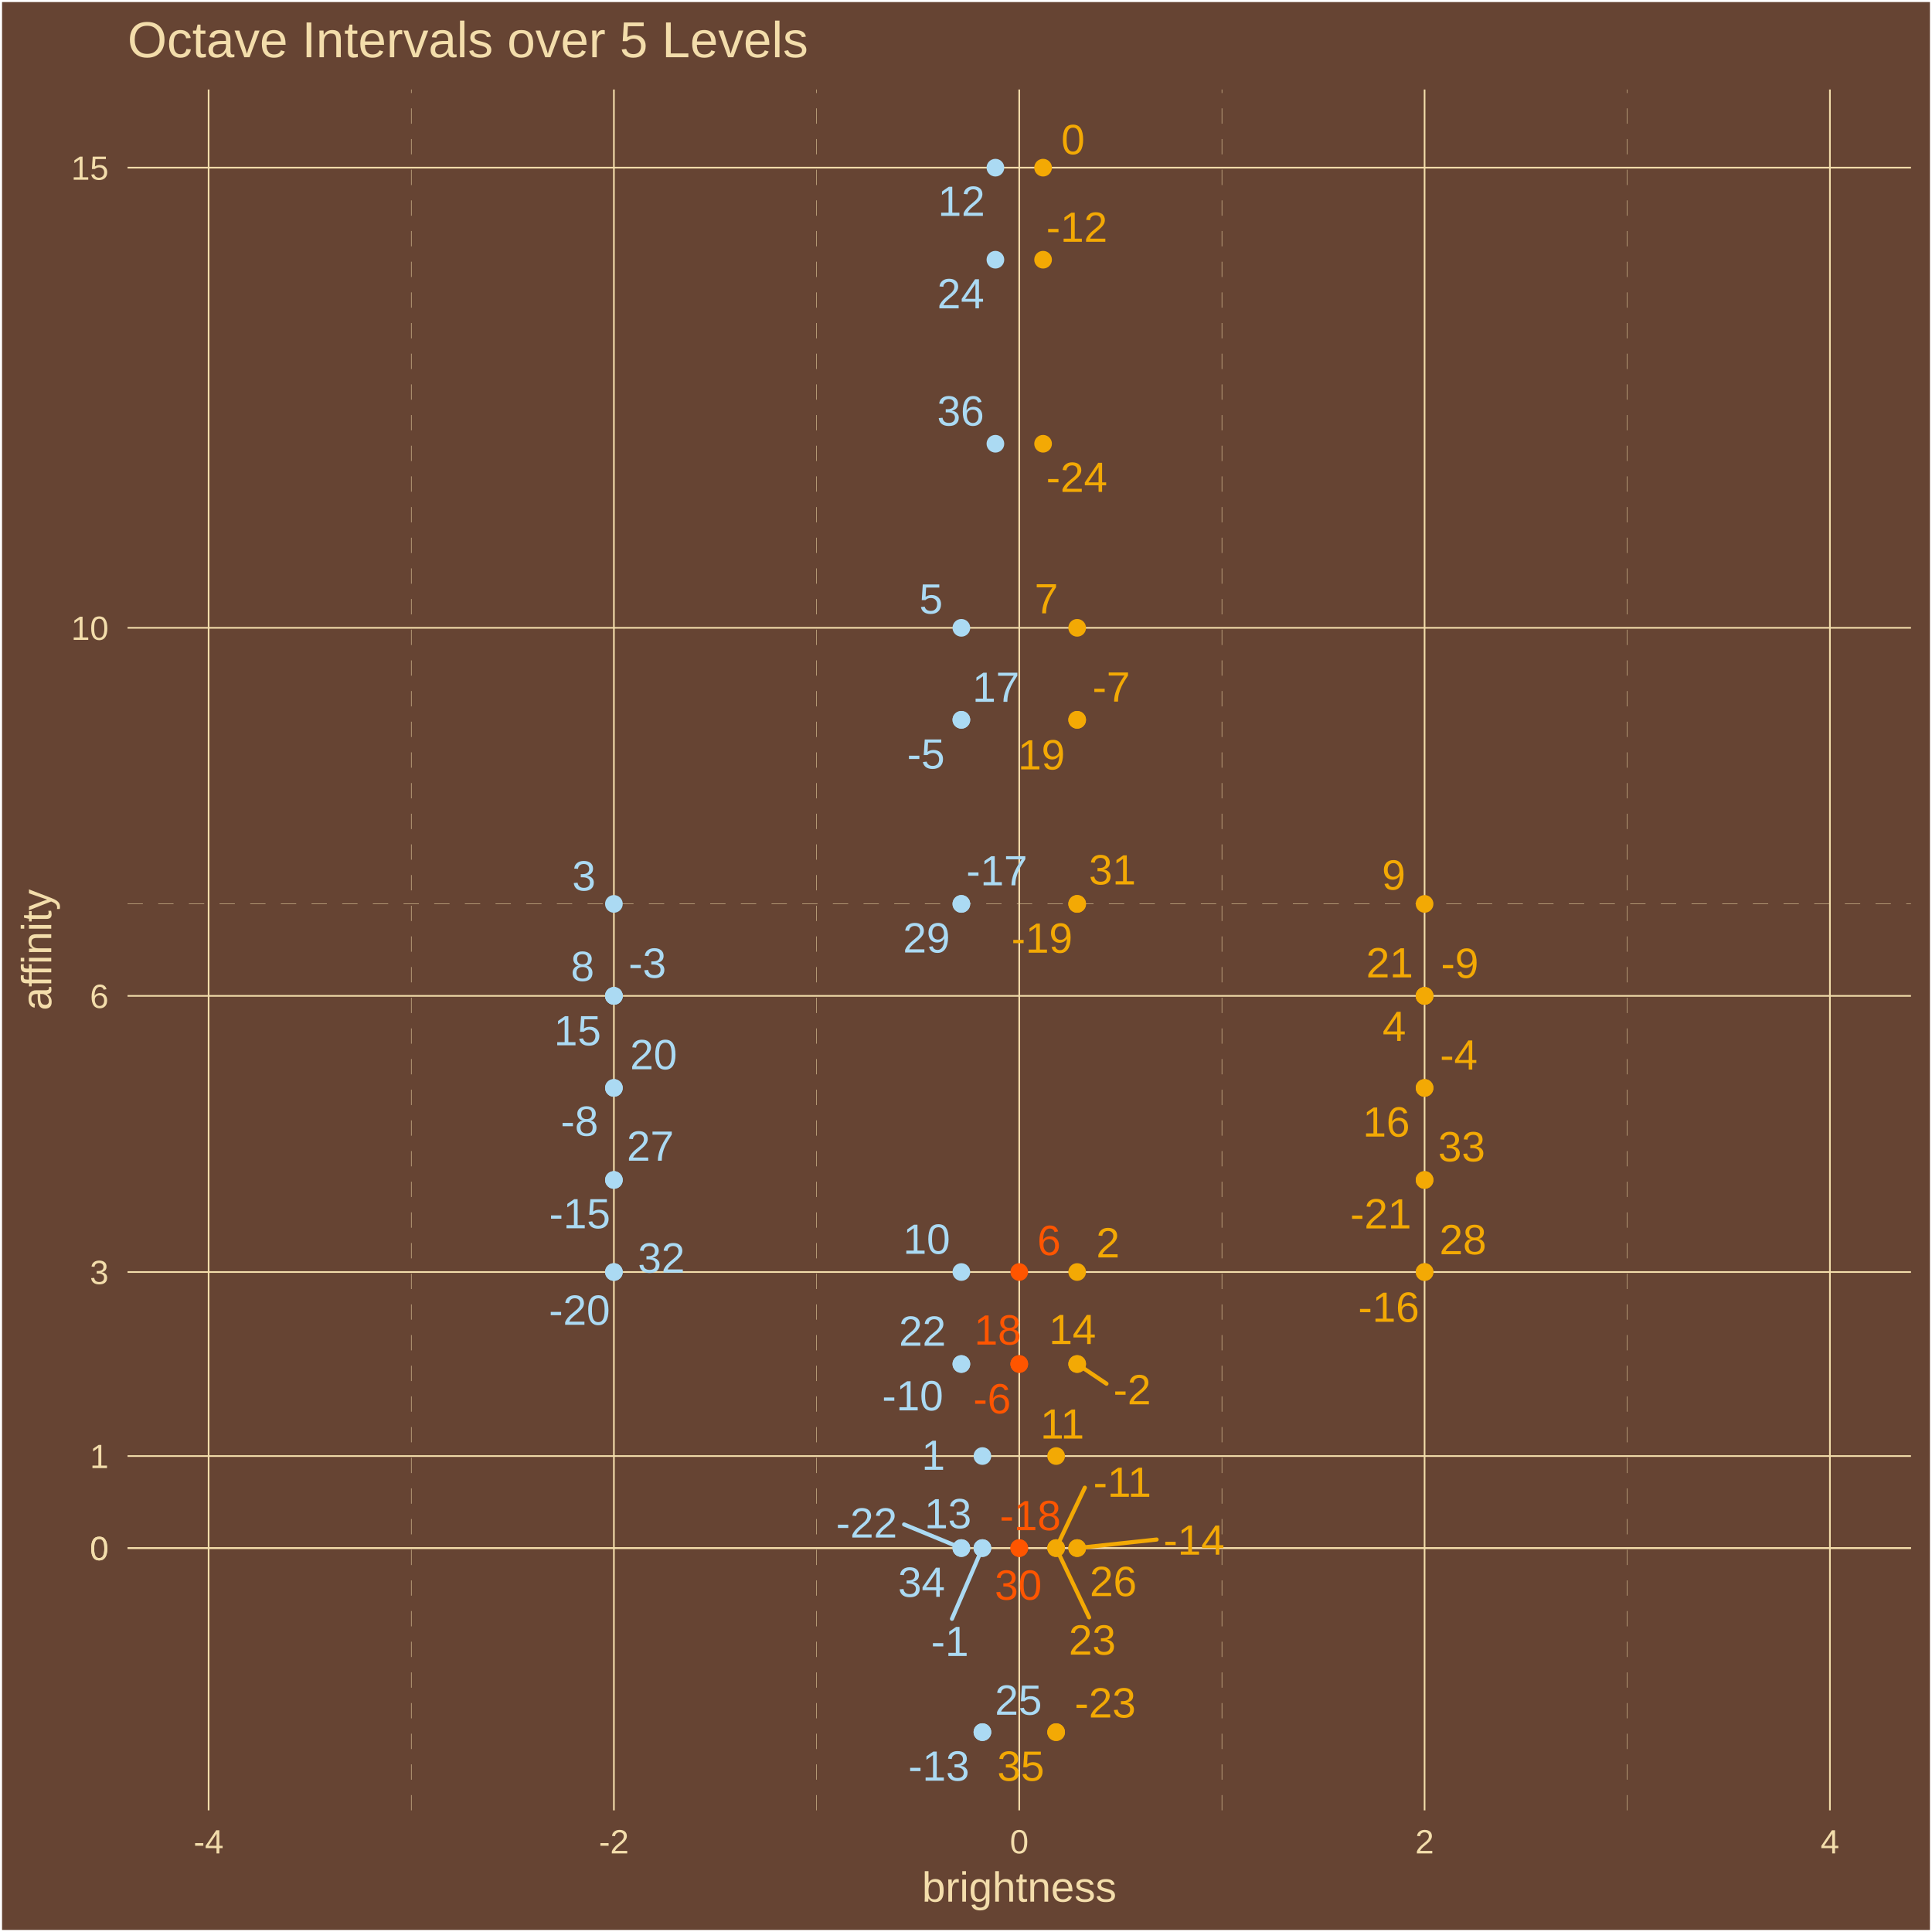
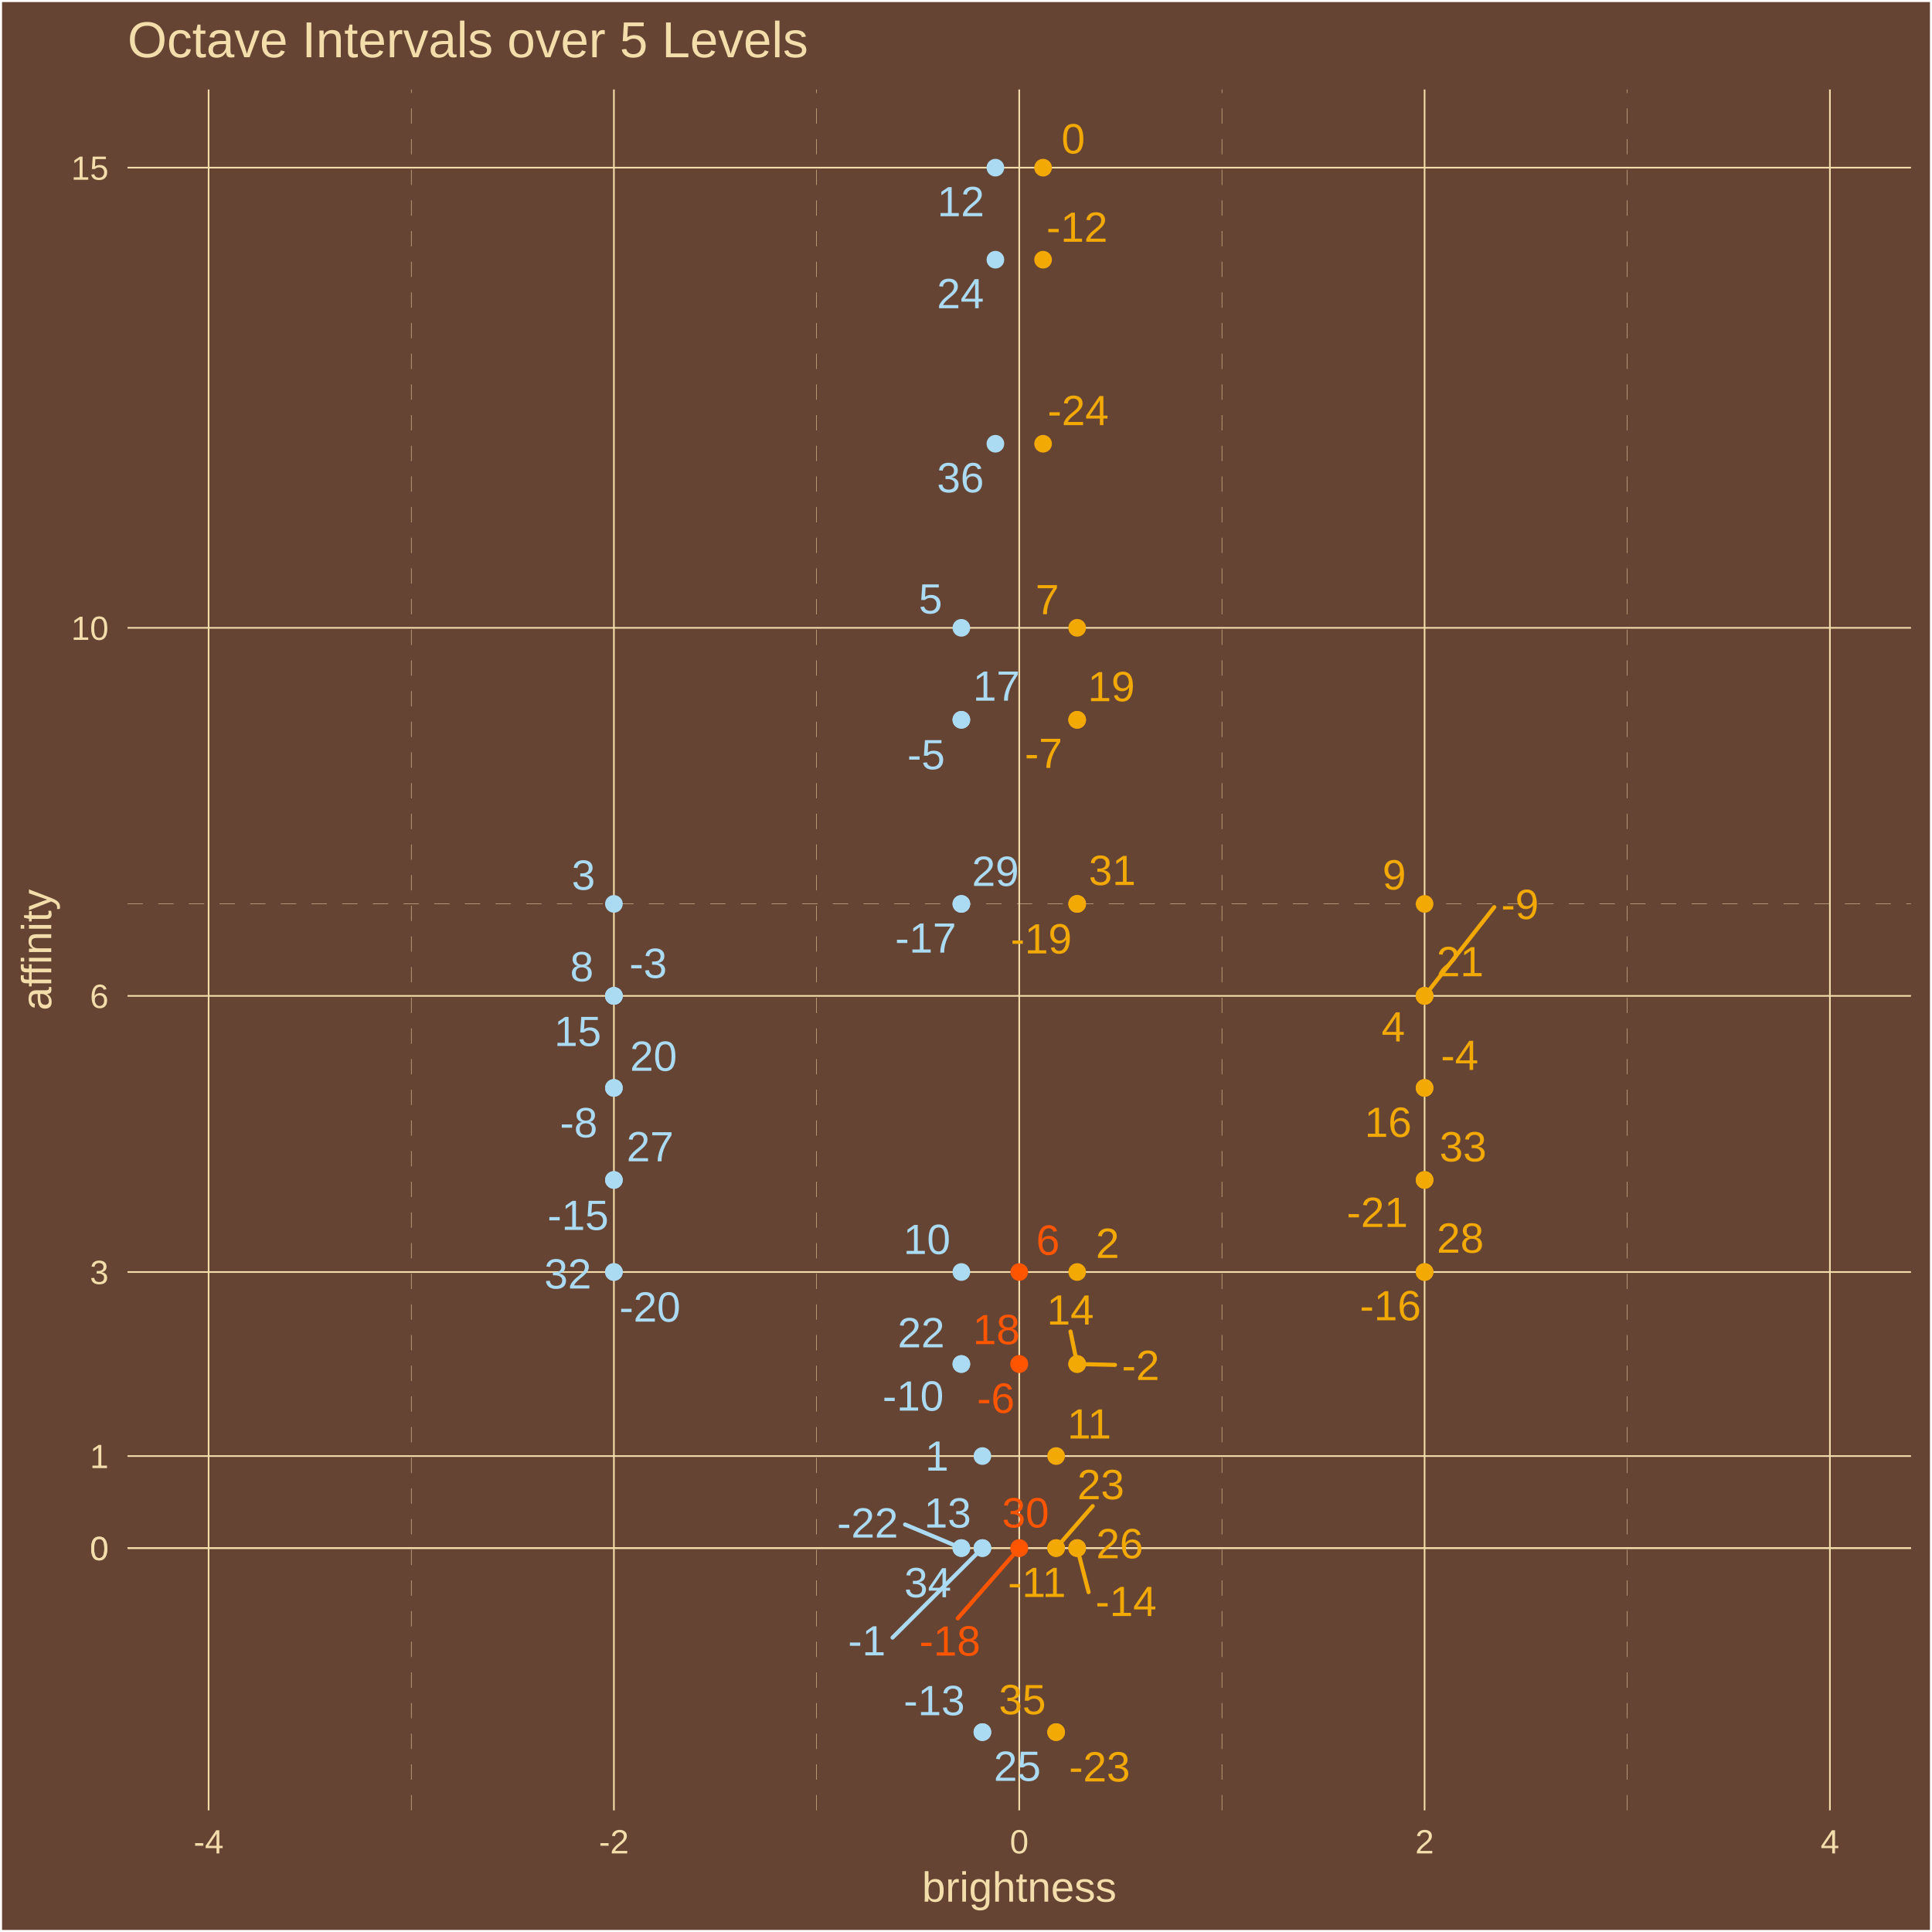
<svg xmlns="http://www.w3.org/2000/svg" class="svglite" width="504.00pt" height="504.00pt" viewBox="0 0 504.00 504.00">
  <defs>
    <style type="text/css">
    .svglite line, .svglite polyline, .svglite polygon, .svglite path, .svglite rect, .svglite circle {
      fill: none;
      stroke: #000000;
      stroke-linecap: round;
      stroke-linejoin: round;
      stroke-miterlimit: 10.00;
    }
    .svglite text {
      white-space: pre;
    }
  </style>
  </defs>
  <rect width="100%" height="100%" style="stroke: none; fill: #664433;" />
  <defs>
    <clipPath id="cpMC4wMHw1MDQuMDB8MC4wMHw1MDQuMDA=">
      <rect x="0.00" y="0.00" width="504.00" height="504.00" />
    </clipPath>
  </defs>
  <g clip-path="url(#cpMC4wMHw1MDQuMDB8MC4wMHw1MDQuMDA=)">
    <rect x="0.00" y="0" width="504.00" height="504.00" style="stroke-width: 1.07; stroke: #FFFFFF; fill: #664433;" />
  </g>
  <defs>
    <clipPath id="cpMzMuMjd8NDk4LjUyfDIzLjM0fDQ3Mi4yNw==">
      <rect x="33.27" y="23.34" width="465.25" height="448.93" />
    </clipPath>
  </defs>
  <g clip-path="url(#cpMzMuMjd8NDk4LjUyfDIzLjM0fDQ3Mi4yNw==)">
    <rect x="33.27" y="23.34" width="465.25" height="448.93" style="stroke-width: 1.07; stroke: none; fill: #664433;" />
    <polyline points="33.27,235.80 498.52,235.80 " style="stroke-width: 0.11; stroke: #F3DDAB; stroke-dasharray: 4.00,4.00; stroke-linecap: butt;" />
    <polyline points="107.29,472.27 107.29,23.34 " style="stroke-width: 0.11; stroke: #F3DDAB; stroke-dasharray: 4.00,4.00; stroke-linecap: butt;" />
    <polyline points="213.02,472.27 213.02,23.34 " style="stroke-width: 0.11; stroke: #F3DDAB; stroke-dasharray: 4.00,4.00; stroke-linecap: butt;" />
    <polyline points="318.76,472.27 318.76,23.34 " style="stroke-width: 0.11; stroke: #F3DDAB; stroke-dasharray: 4.00,4.00; stroke-linecap: butt;" />
    <polyline points="424.50,472.27 424.50,23.34 " style="stroke-width: 0.11; stroke: #F3DDAB; stroke-dasharray: 4.00,4.00; stroke-linecap: butt;" />
    <polyline points="33.27,403.85 498.52,403.85 " style="stroke-width: 0.43; stroke: #F3DDAB; stroke-linecap: butt;" />
    <polyline points="33.27,403.85 498.52,403.85 " style="stroke-width: 0.43; stroke: #F3DDAB; stroke-linecap: butt;" />
    <polyline points="33.27,379.84 498.52,379.84 " style="stroke-width: 0.43; stroke: #F3DDAB; stroke-linecap: butt;" />
    <polyline points="33.27,331.83 498.52,331.83 " style="stroke-width: 0.43; stroke: #F3DDAB; stroke-linecap: butt;" />
    <polyline points="33.27,259.80 498.52,259.80 " style="stroke-width: 0.43; stroke: #F3DDAB; stroke-linecap: butt;" />
    <polyline points="33.27,163.78 498.52,163.78 " style="stroke-width: 0.43; stroke: #F3DDAB; stroke-linecap: butt;" />
    <polyline points="33.27,43.74 498.52,43.74 " style="stroke-width: 0.43; stroke: #F3DDAB; stroke-linecap: butt;" />
    <polyline points="54.42,472.27 54.42,23.34 " style="stroke-width: 0.43; stroke: #F3DDAB; stroke-linecap: butt;" />
    <polyline points="160.15,472.27 160.15,23.34 " style="stroke-width: 0.43; stroke: #F3DDAB; stroke-linecap: butt;" />
    <polyline points="265.89,472.27 265.89,23.34 " style="stroke-width: 0.43; stroke: #F3DDAB; stroke-linecap: butt;" />
    <polyline points="371.63,472.27 371.63,23.34 " style="stroke-width: 0.43; stroke: #F3DDAB; stroke-linecap: butt;" />
    <polyline points="477.37,472.27 477.37,23.34 " style="stroke-width: 0.43; stroke: #F3DDAB; stroke-linecap: butt;" />
    <circle cx="272.11" cy="115.76" r="1.95" style="stroke-width: 0.71; stroke: #F3A904; fill: #F3A904;" />
    <circle cx="275.51" cy="451.86" r="1.95" style="stroke-width: 0.71; stroke: #F3A904; fill: #F3A904;" />
    <circle cx="250.79" cy="403.85" r="1.95" style="stroke-width: 0.71; stroke: #ABDAF3; fill: #ABDAF3;" />
    <circle cx="371.63" cy="307.82" r="1.95" style="stroke-width: 0.71; stroke: #F3A904; fill: #F3A904;" />
    <circle cx="160.15" cy="331.83" r="1.95" style="stroke-width: 0.71; stroke: #ABDAF3; fill: #ABDAF3;" />
    <circle cx="281.00" cy="235.80" r="1.95" style="stroke-width: 0.71; stroke: #F3A904; fill: #F3A904;" />
    <circle cx="265.89" cy="403.85" r="1.95" style="stroke-width: 0.71; stroke: #FF5500; fill: #FF5500;" />
    <circle cx="250.79" cy="235.80" r="1.95" style="stroke-width: 0.71; stroke: #ABDAF3; fill: #ABDAF3;" />
    <circle cx="371.63" cy="331.83" r="1.95" style="stroke-width: 0.71; stroke: #F3A904; fill: #F3A904;" />
    <circle cx="160.15" cy="307.82" r="1.95" style="stroke-width: 0.71; stroke: #ABDAF3; fill: #ABDAF3;" />
    <circle cx="281.00" cy="403.85" r="1.95" style="stroke-width: 0.71; stroke: #F3A904; fill: #F3A904;" />
    <circle cx="256.28" cy="451.86" r="1.95" style="stroke-width: 0.71; stroke: #ABDAF3; fill: #ABDAF3;" />
    <circle cx="272.11" cy="67.75" r="1.95" style="stroke-width: 0.71; stroke: #F3A904; fill: #F3A904;" />
    <circle cx="275.51" cy="403.85" r="1.95" style="stroke-width: 0.71; stroke: #F3A904; fill: #F3A904;" />
    <circle cx="250.79" cy="355.83" r="1.95" style="stroke-width: 0.71; stroke: #ABDAF3; fill: #ABDAF3;" />
    <circle cx="371.63" cy="259.80" r="1.95" style="stroke-width: 0.71; stroke: #F3A904; fill: #F3A904;" />
    <circle cx="160.15" cy="283.81" r="1.95" style="stroke-width: 0.71; stroke: #ABDAF3; fill: #ABDAF3;" />
    <circle cx="281.00" cy="187.78" r="1.95" style="stroke-width: 0.71; stroke: #F3A904; fill: #F3A904;" />
    <circle cx="265.89" cy="355.83" r="1.95" style="stroke-width: 0.71; stroke: #FF5500; fill: #FF5500;" />
    <circle cx="250.79" cy="187.78" r="1.95" style="stroke-width: 0.71; stroke: #ABDAF3; fill: #ABDAF3;" />
    <circle cx="371.63" cy="283.81" r="1.95" style="stroke-width: 0.71; stroke: #F3A904; fill: #F3A904;" />
    <circle cx="160.15" cy="259.80" r="1.95" style="stroke-width: 0.71; stroke: #ABDAF3; fill: #ABDAF3;" />
    <circle cx="281.00" cy="355.83" r="1.95" style="stroke-width: 0.71; stroke: #F3A904; fill: #F3A904;" />
    <circle cx="256.28" cy="403.85" r="1.95" style="stroke-width: 0.71; stroke: #ABDAF3; fill: #ABDAF3;" />
    <circle cx="272.11" cy="43.74" r="1.95" style="stroke-width: 0.71; stroke: #F3A904; fill: #F3A904;" />
    <circle cx="256.28" cy="379.84" r="1.95" style="stroke-width: 0.71; stroke: #ABDAF3; fill: #ABDAF3;" />
    <circle cx="281.00" cy="331.83" r="1.95" style="stroke-width: 0.71; stroke: #F3A904; fill: #F3A904;" />
    <circle cx="160.15" cy="235.80" r="1.95" style="stroke-width: 0.71; stroke: #ABDAF3; fill: #ABDAF3;" />
    <circle cx="371.63" cy="259.80" r="1.95" style="stroke-width: 0.71; stroke: #F3A904; fill: #F3A904;" />
    <circle cx="250.79" cy="163.78" r="1.95" style="stroke-width: 0.71; stroke: #ABDAF3; fill: #ABDAF3;" />
    <circle cx="265.89" cy="331.83" r="1.95" style="stroke-width: 0.71; stroke: #FF5500; fill: #FF5500;" />
    <circle cx="281.00" cy="163.78" r="1.95" style="stroke-width: 0.71; stroke: #F3A904; fill: #F3A904;" />
    <circle cx="160.15" cy="259.80" r="1.95" style="stroke-width: 0.71; stroke: #ABDAF3; fill: #ABDAF3;" />
    <circle cx="371.63" cy="235.80" r="1.95" style="stroke-width: 0.71; stroke: #F3A904; fill: #F3A904;" />
    <circle cx="250.79" cy="331.83" r="1.95" style="stroke-width: 0.71; stroke: #ABDAF3; fill: #ABDAF3;" />
    <circle cx="275.51" cy="379.84" r="1.95" style="stroke-width: 0.71; stroke: #F3A904; fill: #F3A904;" />
    <circle cx="259.67" cy="43.74" r="1.95" style="stroke-width: 0.71; stroke: #ABDAF3; fill: #ABDAF3;" />
    <circle cx="256.28" cy="403.85" r="1.95" style="stroke-width: 0.71; stroke: #ABDAF3; fill: #ABDAF3;" />
    <circle cx="281.00" cy="355.83" r="1.95" style="stroke-width: 0.71; stroke: #F3A904; fill: #F3A904;" />
    <circle cx="160.15" cy="259.80" r="1.95" style="stroke-width: 0.71; stroke: #ABDAF3; fill: #ABDAF3;" />
    <circle cx="371.63" cy="283.81" r="1.95" style="stroke-width: 0.71; stroke: #F3A904; fill: #F3A904;" />
    <circle cx="250.79" cy="187.78" r="1.95" style="stroke-width: 0.71; stroke: #ABDAF3; fill: #ABDAF3;" />
    <circle cx="265.89" cy="355.83" r="1.95" style="stroke-width: 0.71; stroke: #FF5500; fill: #FF5500;" />
    <circle cx="281.00" cy="187.78" r="1.95" style="stroke-width: 0.71; stroke: #F3A904; fill: #F3A904;" />
    <circle cx="160.15" cy="283.81" r="1.95" style="stroke-width: 0.71; stroke: #ABDAF3; fill: #ABDAF3;" />
    <circle cx="371.63" cy="259.80" r="1.95" style="stroke-width: 0.71; stroke: #F3A904; fill: #F3A904;" />
    <circle cx="250.79" cy="355.83" r="1.95" style="stroke-width: 0.71; stroke: #ABDAF3; fill: #ABDAF3;" />
    <circle cx="275.51" cy="403.85" r="1.95" style="stroke-width: 0.71; stroke: #F3A904; fill: #F3A904;" />
    <circle cx="259.67" cy="67.75" r="1.95" style="stroke-width: 0.71; stroke: #ABDAF3; fill: #ABDAF3;" />
    <circle cx="256.28" cy="451.86" r="1.95" style="stroke-width: 0.71; stroke: #ABDAF3; fill: #ABDAF3;" />
    <circle cx="281.00" cy="403.85" r="1.95" style="stroke-width: 0.71; stroke: #F3A904; fill: #F3A904;" />
    <circle cx="160.15" cy="307.82" r="1.95" style="stroke-width: 0.71; stroke: #ABDAF3; fill: #ABDAF3;" />
    <circle cx="371.63" cy="331.83" r="1.95" style="stroke-width: 0.71; stroke: #F3A904; fill: #F3A904;" />
    <circle cx="250.79" cy="235.80" r="1.95" style="stroke-width: 0.71; stroke: #ABDAF3; fill: #ABDAF3;" />
    <circle cx="265.89" cy="403.85" r="1.95" style="stroke-width: 0.71; stroke: #FF5500; fill: #FF5500;" />
    <circle cx="281.00" cy="235.80" r="1.95" style="stroke-width: 0.71; stroke: #F3A904; fill: #F3A904;" />
    <circle cx="160.15" cy="331.83" r="1.95" style="stroke-width: 0.71; stroke: #ABDAF3; fill: #ABDAF3;" />
    <circle cx="371.63" cy="307.82" r="1.95" style="stroke-width: 0.71; stroke: #F3A904; fill: #F3A904;" />
    <circle cx="250.79" cy="403.85" r="1.95" style="stroke-width: 0.71; stroke: #ABDAF3; fill: #ABDAF3;" />
    <circle cx="275.51" cy="451.86" r="1.95" style="stroke-width: 0.71; stroke: #F3A904; fill: #F3A904;" />
    <circle cx="259.67" cy="115.76" r="1.95" style="stroke-width: 0.71; stroke: #ABDAF3; fill: #ABDAF3;" />
-     <line x1="235.85" y1="397.68" x2="249.74" y2="403.41" style="stroke-width: 1.07; stroke: #ABDAF3;" />
-     <line x1="301.72" y1="401.62" x2="282.13" y2="403.72" style="stroke-width: 1.07; stroke: #F3A904;" />
-     <line x1="283.00" y1="388.09" x2="275.98" y2="402.85" style="stroke-width: 1.07; stroke: #F3A904;" />
-     <line x1="288.65" y1="360.97" x2="281.94" y2="356.46" style="stroke-width: 1.07; stroke: #F3A904;" />
-     <line x1="248.34" y1="422.30" x2="255.84" y2="404.86" style="stroke-width: 1.07; stroke: #ABDAF3;" />
-     <line x1="284.12" y1="421.93" x2="275.98" y2="404.85" style="stroke-width: 1.07; stroke: #F3A904;" />
-     <text x="280.91" y="128.33" text-anchor="middle" style="font-size: 11.04px;fill: #F3A904; font-family: &quot;Arial&quot;;" textLength="15.94px" lengthAdjust="spacingAndGlyphs">-24</text>
-     <text x="288.32" y="448.05" text-anchor="middle" style="font-size: 11.04px;fill: #F3A904; font-family: &quot;Arial&quot;;" textLength="15.94px" lengthAdjust="spacingAndGlyphs">-23</text>
-     <text x="226.08" y="401.11" text-anchor="middle" style="font-size: 11.04px;fill: #ABDAF3; font-family: &quot;Arial&quot;;" textLength="15.94px" lengthAdjust="spacingAndGlyphs">-22</text>
-     <text x="360.20" y="320.46" text-anchor="middle" style="font-size: 11.04px;fill: #F3A904; font-family: &quot;Arial&quot;;" textLength="15.94px" lengthAdjust="spacingAndGlyphs">-21</text>
-     <text x="151.17" y="345.60" text-anchor="middle" style="font-size: 11.04px;fill: #ABDAF3; font-family: &quot;Arial&quot;;" textLength="15.94px" lengthAdjust="spacingAndGlyphs">-20</text>
-     <text x="271.82" y="248.54" text-anchor="middle" style="font-size: 11.04px;fill: #F3A904; font-family: &quot;Arial&quot;;" textLength="15.94px" lengthAdjust="spacingAndGlyphs">-19</text>
-     <text x="268.78" y="399.18" text-anchor="middle" style="font-size: 11.04px;fill: #FF5500; font-family: &quot;Arial&quot;;" textLength="15.94px" lengthAdjust="spacingAndGlyphs">-18</text>
-     <text x="260.05" y="230.95" text-anchor="middle" style="font-size: 11.04px;fill: #ABDAF3; font-family: &quot;Arial&quot;;" textLength="15.94px" lengthAdjust="spacingAndGlyphs">-17</text>
-     <text x="362.28" y="344.82" text-anchor="middle" style="font-size: 11.04px;fill: #F3A904; font-family: &quot;Arial&quot;;" textLength="15.94px" lengthAdjust="spacingAndGlyphs">-16</text>
-     <text x="151.24" y="320.42" text-anchor="middle" style="font-size: 11.04px;fill: #ABDAF3; font-family: &quot;Arial&quot;;" textLength="15.94px" lengthAdjust="spacingAndGlyphs">-15</text>
-     <text x="311.49" y="405.57" text-anchor="middle" style="font-size: 11.04px;fill: #F3A904; font-family: &quot;Arial&quot;;" textLength="15.94px" lengthAdjust="spacingAndGlyphs">-14</text>
-     <text x="244.92" y="464.52" text-anchor="middle" style="font-size: 11.04px;fill: #ABDAF3; font-family: &quot;Arial&quot;;" textLength="15.94px" lengthAdjust="spacingAndGlyphs">-13</text>
-     <text x="280.92" y="63.08" text-anchor="middle" style="font-size: 11.04px;fill: #F3A904; font-family: &quot;Arial&quot;;" textLength="15.94px" lengthAdjust="spacingAndGlyphs">-12</text>
-     <text x="292.77" y="390.47" text-anchor="middle" style="font-size: 11.04px;fill: #F3A904; font-family: &quot;Arial&quot;;" textLength="15.94px" lengthAdjust="spacingAndGlyphs">-11</text>
-     <text x="238.09" y="367.92" text-anchor="middle" style="font-size: 11.04px;fill: #ABDAF3; font-family: &quot;Arial&quot;;" textLength="15.94px" lengthAdjust="spacingAndGlyphs">-10</text>
-     <text x="380.81" y="255.10" text-anchor="middle" style="font-size: 11.04px;fill: #F3A904; font-family: &quot;Arial&quot;;" textLength="9.81px" lengthAdjust="spacingAndGlyphs">-9</text>
-     <text x="151.18" y="296.30" text-anchor="middle" style="font-size: 11.04px;fill: #ABDAF3; font-family: &quot;Arial&quot;;" textLength="9.81px" lengthAdjust="spacingAndGlyphs">-8</text>
-     <text x="289.90" y="183.02" text-anchor="middle" style="font-size: 11.04px;fill: #F3A904; font-family: &quot;Arial&quot;;" textLength="9.81px" lengthAdjust="spacingAndGlyphs">-7</text>
-     <text x="258.81" y="368.71" text-anchor="middle" style="font-size: 11.04px;fill: #FF5500; font-family: &quot;Arial&quot;;" textLength="9.81px" lengthAdjust="spacingAndGlyphs">-6</text>
-     <text x="241.55" y="200.49" text-anchor="middle" style="font-size: 11.04px;fill: #ABDAF3; font-family: &quot;Arial&quot;;" textLength="9.81px" lengthAdjust="spacingAndGlyphs">-5</text>
-     <text x="380.55" y="279.01" text-anchor="middle" style="font-size: 11.04px;fill: #F3A904; font-family: &quot;Arial&quot;;" textLength="9.81px" lengthAdjust="spacingAndGlyphs">-4</text>
-     <text x="168.89" y="255.07" text-anchor="middle" style="font-size: 11.04px;fill: #ABDAF3; font-family: &quot;Arial&quot;;" textLength="9.81px" lengthAdjust="spacingAndGlyphs">-3</text>
-     <text x="295.35" y="366.35" text-anchor="middle" style="font-size: 11.04px;fill: #F3A904; font-family: &quot;Arial&quot;;" textLength="9.81px" lengthAdjust="spacingAndGlyphs">-2</text>
-     <text x="247.79" y="432.01" text-anchor="middle" style="font-size: 11.04px;fill: #ABDAF3; font-family: &quot;Arial&quot;;" textLength="9.81px" lengthAdjust="spacingAndGlyphs">-1</text>
-     <text x="279.91" y="40.23" text-anchor="middle" style="font-size: 11.04px;fill: #F3A904; font-family: &quot;Arial&quot;;" textLength="6.13px" lengthAdjust="spacingAndGlyphs">0</text>
-     <text x="243.48" y="383.43" text-anchor="middle" style="font-size: 11.04px;fill: #ABDAF3; font-family: &quot;Arial&quot;;" textLength="6.13px" lengthAdjust="spacingAndGlyphs">1</text>
-     <text x="289.03" y="328.03" text-anchor="middle" style="font-size: 11.04px;fill: #F3A904; font-family: &quot;Arial&quot;;" textLength="6.13px" lengthAdjust="spacingAndGlyphs">2</text>
-     <text x="152.32" y="232.31" text-anchor="middle" style="font-size: 11.04px;fill: #ABDAF3; font-family: &quot;Arial&quot;;" textLength="6.13px" lengthAdjust="spacingAndGlyphs">3</text>
-     <text x="363.72" y="271.55" text-anchor="middle" style="font-size: 11.04px;fill: #F3A904; font-family: &quot;Arial&quot;;" textLength="6.13px" lengthAdjust="spacingAndGlyphs">4</text>
-     <text x="242.87" y="160.06" text-anchor="middle" style="font-size: 11.04px;fill: #ABDAF3; font-family: &quot;Arial&quot;;" textLength="6.13px" lengthAdjust="spacingAndGlyphs">5</text>
-     <text x="273.65" y="327.41" text-anchor="middle" style="font-size: 11.04px;fill: #FF5500; font-family: &quot;Arial&quot;;" textLength="6.13px" lengthAdjust="spacingAndGlyphs">6</text>
-     <text x="272.96" y="160.01" text-anchor="middle" style="font-size: 11.04px;fill: #F3A904; font-family: &quot;Arial&quot;;" textLength="6.13px" lengthAdjust="spacingAndGlyphs">7</text>
-     <text x="151.97" y="255.91" text-anchor="middle" style="font-size: 11.04px;fill: #ABDAF3; font-family: &quot;Arial&quot;;" textLength="6.13px" lengthAdjust="spacingAndGlyphs">8</text>
-     <text x="363.57" y="232.08" text-anchor="middle" style="font-size: 11.04px;fill: #F3A904; font-family: &quot;Arial&quot;;" textLength="6.13px" lengthAdjust="spacingAndGlyphs">9</text>
-     <text x="241.73" y="327.07" text-anchor="middle" style="font-size: 11.04px;fill: #ABDAF3; font-family: &quot;Arial&quot;;" textLength="12.27px" lengthAdjust="spacingAndGlyphs">10</text>
-     <text x="277.12" y="375.28" text-anchor="middle" style="font-size: 11.04px;fill: #F3A904; font-family: &quot;Arial&quot;;" textLength="12.27px" lengthAdjust="spacingAndGlyphs">11</text>
-     <text x="250.81" y="56.31" text-anchor="middle" style="font-size: 11.04px;fill: #ABDAF3; font-family: &quot;Arial&quot;;" textLength="12.27px" lengthAdjust="spacingAndGlyphs">12</text>
-     <text x="247.30" y="398.68" text-anchor="middle" style="font-size: 11.04px;fill: #ABDAF3; font-family: &quot;Arial&quot;;" textLength="12.27px" lengthAdjust="spacingAndGlyphs">13</text>
-     <text x="279.78" y="350.62" text-anchor="middle" style="font-size: 11.04px;fill: #F3A904; font-family: &quot;Arial&quot;;" textLength="12.27px" lengthAdjust="spacingAndGlyphs">14</text>
-     <text x="150.66" y="272.69" text-anchor="middle" style="font-size: 11.04px;fill: #ABDAF3; font-family: &quot;Arial&quot;;" textLength="12.27px" lengthAdjust="spacingAndGlyphs">15</text>
-     <text x="361.65" y="296.50" text-anchor="middle" style="font-size: 11.04px;fill: #F3A904; font-family: &quot;Arial&quot;;" textLength="12.27px" lengthAdjust="spacingAndGlyphs">16</text>
-     <text x="259.80" y="183.08" text-anchor="middle" style="font-size: 11.04px;fill: #ABDAF3; font-family: &quot;Arial&quot;;" textLength="12.27px" lengthAdjust="spacingAndGlyphs">17</text>
-     <text x="260.28" y="350.76" text-anchor="middle" style="font-size: 11.04px;fill: #FF5500; font-family: &quot;Arial&quot;;" textLength="12.27px" lengthAdjust="spacingAndGlyphs">18</text>
-     <text x="271.68" y="200.72" text-anchor="middle" style="font-size: 11.04px;fill: #F3A904; font-family: &quot;Arial&quot;;" textLength="12.27px" lengthAdjust="spacingAndGlyphs">19</text>
-     <text x="170.49" y="278.94" text-anchor="middle" style="font-size: 11.04px;fill: #ABDAF3; font-family: &quot;Arial&quot;;" textLength="12.27px" lengthAdjust="spacingAndGlyphs">20</text>
-     <text x="362.52" y="254.97" text-anchor="middle" style="font-size: 11.04px;fill: #F3A904; font-family: &quot;Arial&quot;;" textLength="12.27px" lengthAdjust="spacingAndGlyphs">21</text>
-     <text x="240.63" y="351.07" text-anchor="middle" style="font-size: 11.04px;fill: #ABDAF3; font-family: &quot;Arial&quot;;" textLength="12.27px" lengthAdjust="spacingAndGlyphs">22</text>
-     <text x="284.94" y="431.64" text-anchor="middle" style="font-size: 11.04px;fill: #F3A904; font-family: &quot;Arial&quot;;" textLength="12.27px" lengthAdjust="spacingAndGlyphs">23</text>
-     <text x="250.63" y="80.44" text-anchor="middle" style="font-size: 11.04px;fill: #ABDAF3; font-family: &quot;Arial&quot;;" textLength="12.27px" lengthAdjust="spacingAndGlyphs">24</text>
-     <text x="265.67" y="447.32" text-anchor="middle" style="font-size: 11.04px;fill: #ABDAF3; font-family: &quot;Arial&quot;;" textLength="12.27px" lengthAdjust="spacingAndGlyphs">25</text>
-     <text x="290.41" y="416.37" text-anchor="middle" style="font-size: 11.04px;fill: #F3A904; font-family: &quot;Arial&quot;;" textLength="12.27px" lengthAdjust="spacingAndGlyphs">26</text>
-     <text x="169.65" y="302.79" text-anchor="middle" style="font-size: 11.04px;fill: #ABDAF3; font-family: &quot;Arial&quot;;" textLength="12.27px" lengthAdjust="spacingAndGlyphs">27</text>
-     <text x="381.63" y="327.20" text-anchor="middle" style="font-size: 11.04px;fill: #F3A904; font-family: &quot;Arial&quot;;" textLength="12.27px" lengthAdjust="spacingAndGlyphs">28</text>
-     <text x="241.69" y="248.48" text-anchor="middle" style="font-size: 11.04px;fill: #ABDAF3; font-family: &quot;Arial&quot;;" textLength="12.27px" lengthAdjust="spacingAndGlyphs">29</text>
-     <text x="265.63" y="417.32" text-anchor="middle" style="font-size: 11.04px;fill: #FF5500; font-family: &quot;Arial&quot;;" textLength="12.27px" lengthAdjust="spacingAndGlyphs">30</text>
-     <text x="290.19" y="230.72" text-anchor="middle" style="font-size: 11.04px;fill: #F3A904; font-family: &quot;Arial&quot;;" textLength="12.27px" lengthAdjust="spacingAndGlyphs">31</text>
-     <text x="172.53" y="331.98" text-anchor="middle" style="font-size: 11.04px;fill: #ABDAF3; font-family: &quot;Arial&quot;;" textLength="12.27px" lengthAdjust="spacingAndGlyphs">32</text>
-     <text x="381.30" y="302.96" text-anchor="middle" style="font-size: 11.04px;fill: #F3A904; font-family: &quot;Arial&quot;;" textLength="12.27px" lengthAdjust="spacingAndGlyphs">33</text>
-     <text x="240.41" y="416.56" text-anchor="middle" style="font-size: 11.04px;fill: #ABDAF3; font-family: &quot;Arial&quot;;" textLength="12.27px" lengthAdjust="spacingAndGlyphs">34</text>
-     <text x="266.29" y="464.55" text-anchor="middle" style="font-size: 11.04px;fill: #F3A904; font-family: &quot;Arial&quot;;" textLength="12.27px" lengthAdjust="spacingAndGlyphs">35</text>
-     <text x="250.60" y="111.02" text-anchor="middle" style="font-size: 11.04px;fill: #ABDAF3; font-family: &quot;Arial&quot;;" textLength="12.27px" lengthAdjust="spacingAndGlyphs">36</text>
+     <line x1="236.11" y1="397.70" x2="249.74" y2="403.41" style="stroke-width: 1.07; stroke: #ABDAF3;" />
+     <line x1="249.84" y1="422.18" x2="265.16" y2="404.69" style="stroke-width: 1.07; stroke: #FF5500;" />
+     <line x1="283.98" y1="415.34" x2="281.28" y2="404.91" style="stroke-width: 1.07; stroke: #F3A904;" />
+     <line x1="389.81" y1="236.64" x2="372.32" y2="258.93" style="stroke-width: 1.07; stroke: #F3A904;" />
+     <line x1="290.87" y1="356.06" x2="282.14" y2="355.86" style="stroke-width: 1.07; stroke: #F3A904;" />
+     <line x1="232.84" y1="427.20" x2="255.49" y2="404.64" style="stroke-width: 1.07; stroke: #ABDAF3;" />
+     <line x1="279.26" y1="347.35" x2="280.78" y2="354.75" style="stroke-width: 1.07; stroke: #F3A904;" />
+     <line x1="285.05" y1="392.90" x2="276.24" y2="403.00" style="stroke-width: 1.07; stroke: #F3A904;" />
+     <text x="281.25" y="110.91" text-anchor="middle" style="font-size: 11.04px;fill: #F3A904; font-family: &quot;Arial&quot;;" textLength="15.94px" lengthAdjust="spacingAndGlyphs">-24</text>
+     <text x="286.84" y="464.73" text-anchor="middle" style="font-size: 11.04px;fill: #F3A904; font-family: &quot;Arial&quot;;" textLength="15.94px" lengthAdjust="spacingAndGlyphs">-23</text>
+     <text x="226.34" y="401.11" text-anchor="middle" style="font-size: 11.04px;fill: #ABDAF3; font-family: &quot;Arial&quot;;" textLength="15.94px" lengthAdjust="spacingAndGlyphs">-22</text>
+     <text x="359.30" y="320.08" text-anchor="middle" style="font-size: 11.04px;fill: #F3A904; font-family: &quot;Arial&quot;;" textLength="15.94px" lengthAdjust="spacingAndGlyphs">-21</text>
+     <text x="169.54" y="344.77" text-anchor="middle" style="font-size: 11.04px;fill: #ABDAF3; font-family: &quot;Arial&quot;;" textLength="15.94px" lengthAdjust="spacingAndGlyphs">-20</text>
+     <text x="271.62" y="248.73" text-anchor="middle" style="font-size: 11.04px;fill: #F3A904; font-family: &quot;Arial&quot;;" textLength="15.94px" lengthAdjust="spacingAndGlyphs">-19</text>
+     <text x="247.79" y="431.89" text-anchor="middle" style="font-size: 11.04px;fill: #FF5500; font-family: &quot;Arial&quot;;" textLength="15.94px" lengthAdjust="spacingAndGlyphs">-18</text>
+     <text x="241.48" y="248.51" text-anchor="middle" style="font-size: 11.04px;fill: #ABDAF3; font-family: &quot;Arial&quot;;" textLength="15.94px" lengthAdjust="spacingAndGlyphs">-17</text>
+     <text x="362.72" y="344.43" text-anchor="middle" style="font-size: 11.04px;fill: #F3A904; font-family: &quot;Arial&quot;;" textLength="15.94px" lengthAdjust="spacingAndGlyphs">-16</text>
+     <text x="150.80" y="320.85" text-anchor="middle" style="font-size: 11.04px;fill: #ABDAF3; font-family: &quot;Arial&quot;;" textLength="15.94px" lengthAdjust="spacingAndGlyphs">-15</text>
+     <text x="293.75" y="421.57" text-anchor="middle" style="font-size: 11.04px;fill: #F3A904; font-family: &quot;Arial&quot;;" textLength="15.94px" lengthAdjust="spacingAndGlyphs">-14</text>
+     <text x="243.72" y="447.44" text-anchor="middle" style="font-size: 11.04px;fill: #ABDAF3; font-family: &quot;Arial&quot;;" textLength="15.94px" lengthAdjust="spacingAndGlyphs">-13</text>
+     <text x="280.97" y="63.08" text-anchor="middle" style="font-size: 11.04px;fill: #F3A904; font-family: &quot;Arial&quot;;" textLength="15.94px" lengthAdjust="spacingAndGlyphs">-12</text>
+     <text x="270.50" y="416.60" text-anchor="middle" style="font-size: 11.04px;fill: #F3A904; font-family: &quot;Arial&quot;;" textLength="15.94px" lengthAdjust="spacingAndGlyphs">-11</text>
+     <text x="238.20" y="367.99" text-anchor="middle" style="font-size: 11.04px;fill: #ABDAF3; font-family: &quot;Arial&quot;;" textLength="15.94px" lengthAdjust="spacingAndGlyphs">-10</text>
+     <text x="396.51" y="239.75" text-anchor="middle" style="font-size: 11.04px;fill: #F3A904; font-family: &quot;Arial&quot;;" textLength="9.81px" lengthAdjust="spacingAndGlyphs">-9</text>
+     <text x="150.98" y="296.69" text-anchor="middle" style="font-size: 11.04px;fill: #ABDAF3; font-family: &quot;Arial&quot;;" textLength="9.81px" lengthAdjust="spacingAndGlyphs">-8</text>
+     <text x="272.23" y="200.33" text-anchor="middle" style="font-size: 11.04px;fill: #F3A904; font-family: &quot;Arial&quot;;" textLength="9.81px" lengthAdjust="spacingAndGlyphs">-7</text>
+     <text x="259.78" y="368.56" text-anchor="middle" style="font-size: 11.04px;fill: #FF5500; font-family: &quot;Arial&quot;;" textLength="9.81px" lengthAdjust="spacingAndGlyphs">-6</text>
+     <text x="241.60" y="200.67" text-anchor="middle" style="font-size: 11.04px;fill: #ABDAF3; font-family: &quot;Arial&quot;;" textLength="9.81px" lengthAdjust="spacingAndGlyphs">-5</text>
+     <text x="380.78" y="279.11" text-anchor="middle" style="font-size: 11.04px;fill: #F3A904; font-family: &quot;Arial&quot;;" textLength="9.81px" lengthAdjust="spacingAndGlyphs">-4</text>
+     <text x="169.09" y="255.12" text-anchor="middle" style="font-size: 11.04px;fill: #ABDAF3; font-family: &quot;Arial&quot;;" textLength="9.81px" lengthAdjust="spacingAndGlyphs">-3</text>
+     <text x="297.57" y="360.01" text-anchor="middle" style="font-size: 11.04px;fill: #F3A904; font-family: &quot;Arial&quot;;" textLength="9.81px" lengthAdjust="spacingAndGlyphs">-2</text>
+     <text x="226.13" y="431.84" text-anchor="middle" style="font-size: 11.04px;fill: #ABDAF3; font-family: &quot;Arial&quot;;" textLength="9.81px" lengthAdjust="spacingAndGlyphs">-1</text>
+     <text x="279.97" y="40.02" text-anchor="middle" style="font-size: 11.04px;fill: #F3A904; font-family: &quot;Arial&quot;;" textLength="6.13px" lengthAdjust="spacingAndGlyphs">0</text>
+     <text x="244.41" y="383.65" text-anchor="middle" style="font-size: 11.04px;fill: #ABDAF3; font-family: &quot;Arial&quot;;" textLength="6.13px" lengthAdjust="spacingAndGlyphs">1</text>
+     <text x="288.93" y="328.16" text-anchor="middle" style="font-size: 11.04px;fill: #F3A904; font-family: &quot;Arial&quot;;" textLength="6.13px" lengthAdjust="spacingAndGlyphs">2</text>
+     <text x="152.20" y="232.11" text-anchor="middle" style="font-size: 11.04px;fill: #ABDAF3; font-family: &quot;Arial&quot;;" textLength="6.13px" lengthAdjust="spacingAndGlyphs">3</text>
+     <text x="363.46" y="271.68" text-anchor="middle" style="font-size: 11.04px;fill: #F3A904; font-family: &quot;Arial&quot;;" textLength="6.13px" lengthAdjust="spacingAndGlyphs">4</text>
+     <text x="242.74" y="160.04" text-anchor="middle" style="font-size: 11.04px;fill: #ABDAF3; font-family: &quot;Arial&quot;;" textLength="6.13px" lengthAdjust="spacingAndGlyphs">5</text>
+     <text x="273.37" y="327.33" text-anchor="middle" style="font-size: 11.04px;fill: #FF5500; font-family: &quot;Arial&quot;;" textLength="6.13px" lengthAdjust="spacingAndGlyphs">6</text>
+     <text x="273.20" y="160.23" text-anchor="middle" style="font-size: 11.04px;fill: #F3A904; font-family: &quot;Arial&quot;;" textLength="6.13px" lengthAdjust="spacingAndGlyphs">7</text>
+     <text x="151.78" y="255.99" text-anchor="middle" style="font-size: 11.04px;fill: #ABDAF3; font-family: &quot;Arial&quot;;" textLength="6.13px" lengthAdjust="spacingAndGlyphs">8</text>
+     <text x="363.71" y="232.04" text-anchor="middle" style="font-size: 11.04px;fill: #F3A904; font-family: &quot;Arial&quot;;" textLength="6.13px" lengthAdjust="spacingAndGlyphs">9</text>
+     <text x="241.80" y="327.13" text-anchor="middle" style="font-size: 11.04px;fill: #ABDAF3; font-family: &quot;Arial&quot;;" textLength="12.27px" lengthAdjust="spacingAndGlyphs">10</text>
+     <text x="284.16" y="375.27" text-anchor="middle" style="font-size: 11.04px;fill: #F3A904; font-family: &quot;Arial&quot;;" textLength="12.27px" lengthAdjust="spacingAndGlyphs">11</text>
+     <text x="250.65" y="56.41" text-anchor="middle" style="font-size: 11.04px;fill: #ABDAF3; font-family: &quot;Arial&quot;;" textLength="12.27px" lengthAdjust="spacingAndGlyphs">12</text>
+     <text x="247.20" y="398.49" text-anchor="middle" style="font-size: 11.04px;fill: #ABDAF3; font-family: &quot;Arial&quot;;" textLength="12.27px" lengthAdjust="spacingAndGlyphs">13</text>
+     <text x="279.23" y="345.55" text-anchor="middle" style="font-size: 11.04px;fill: #F3A904; font-family: &quot;Arial&quot;;" textLength="12.27px" lengthAdjust="spacingAndGlyphs">14</text>
+     <text x="150.71" y="272.87" text-anchor="middle" style="font-size: 11.04px;fill: #ABDAF3; font-family: &quot;Arial&quot;;" textLength="12.27px" lengthAdjust="spacingAndGlyphs">15</text>
+     <text x="362.12" y="296.58" text-anchor="middle" style="font-size: 11.04px;fill: #F3A904; font-family: &quot;Arial&quot;;" textLength="12.27px" lengthAdjust="spacingAndGlyphs">16</text>
+     <text x="259.94" y="182.78" text-anchor="middle" style="font-size: 11.04px;fill: #ABDAF3; font-family: &quot;Arial&quot;;" textLength="12.27px" lengthAdjust="spacingAndGlyphs">17</text>
+     <text x="259.93" y="350.65" text-anchor="middle" style="font-size: 11.04px;fill: #FF5500; font-family: &quot;Arial&quot;;" textLength="12.27px" lengthAdjust="spacingAndGlyphs">18</text>
+     <text x="289.91" y="182.92" text-anchor="middle" style="font-size: 11.04px;fill: #F3A904; font-family: &quot;Arial&quot;;" textLength="12.27px" lengthAdjust="spacingAndGlyphs">19</text>
+     <text x="170.47" y="279.34" text-anchor="middle" style="font-size: 11.04px;fill: #ABDAF3; font-family: &quot;Arial&quot;;" textLength="12.27px" lengthAdjust="spacingAndGlyphs">20</text>
+     <text x="380.90" y="254.67" text-anchor="middle" style="font-size: 11.04px;fill: #F3A904; font-family: &quot;Arial&quot;;" textLength="12.27px" lengthAdjust="spacingAndGlyphs">21</text>
+     <text x="240.30" y="351.48" text-anchor="middle" style="font-size: 11.04px;fill: #ABDAF3; font-family: &quot;Arial&quot;;" textLength="12.27px" lengthAdjust="spacingAndGlyphs">22</text>
+     <text x="287.16" y="391.10" text-anchor="middle" style="font-size: 11.04px;fill: #F3A904; font-family: &quot;Arial&quot;;" textLength="12.27px" lengthAdjust="spacingAndGlyphs">23</text>
+     <text x="250.55" y="80.41" text-anchor="middle" style="font-size: 11.04px;fill: #ABDAF3; font-family: &quot;Arial&quot;;" textLength="12.27px" lengthAdjust="spacingAndGlyphs">24</text>
+     <text x="265.38" y="464.57" text-anchor="middle" style="font-size: 11.04px;fill: #ABDAF3; font-family: &quot;Arial&quot;;" textLength="12.27px" lengthAdjust="spacingAndGlyphs">25</text>
+     <text x="292.09" y="406.51" text-anchor="middle" style="font-size: 11.04px;fill: #F3A904; font-family: &quot;Arial&quot;;" textLength="12.27px" lengthAdjust="spacingAndGlyphs">26</text>
+     <text x="169.59" y="302.95" text-anchor="middle" style="font-size: 11.04px;fill: #ABDAF3; font-family: &quot;Arial&quot;;" textLength="12.27px" lengthAdjust="spacingAndGlyphs">27</text>
+     <text x="380.95" y="326.80" text-anchor="middle" style="font-size: 11.04px;fill: #F3A904; font-family: &quot;Arial&quot;;" textLength="12.27px" lengthAdjust="spacingAndGlyphs">28</text>
+     <text x="259.67" y="231.11" text-anchor="middle" style="font-size: 11.04px;fill: #ABDAF3; font-family: &quot;Arial&quot;;" textLength="12.27px" lengthAdjust="spacingAndGlyphs">29</text>
+     <text x="267.53" y="398.45" text-anchor="middle" style="font-size: 11.04px;fill: #FF5500; font-family: &quot;Arial&quot;;" textLength="12.27px" lengthAdjust="spacingAndGlyphs">30</text>
+     <text x="290.15" y="230.87" text-anchor="middle" style="font-size: 11.04px;fill: #F3A904; font-family: &quot;Arial&quot;;" textLength="12.27px" lengthAdjust="spacingAndGlyphs">31</text>
+     <text x="148.14" y="336.14" text-anchor="middle" style="font-size: 11.04px;fill: #ABDAF3; font-family: &quot;Arial&quot;;" textLength="12.27px" lengthAdjust="spacingAndGlyphs">32</text>
+     <text x="381.66" y="302.97" text-anchor="middle" style="font-size: 11.04px;fill: #F3A904; font-family: &quot;Arial&quot;;" textLength="12.27px" lengthAdjust="spacingAndGlyphs">33</text>
+     <text x="242.04" y="416.68" text-anchor="middle" style="font-size: 11.04px;fill: #ABDAF3; font-family: &quot;Arial&quot;;" textLength="12.27px" lengthAdjust="spacingAndGlyphs">34</text>
+     <text x="266.70" y="447.19" text-anchor="middle" style="font-size: 11.04px;fill: #F3A904; font-family: &quot;Arial&quot;;" textLength="12.27px" lengthAdjust="spacingAndGlyphs">35</text>
+     <text x="250.55" y="128.43" text-anchor="middle" style="font-size: 11.04px;fill: #ABDAF3; font-family: &quot;Arial&quot;;" textLength="12.27px" lengthAdjust="spacingAndGlyphs">36</text>
  </g>
  <g clip-path="url(#cpMC4wMHw1MDQuMDB8MC4wMHw1MDQuMDA=)">
    <text x="28.34" y="407.00" text-anchor="end" style="font-size: 8.80px;fill: #F3DDAB; font-family: &quot;Arial&quot;;" textLength="4.90px" lengthAdjust="spacingAndGlyphs">0</text>
    <text x="28.34" y="407.00" text-anchor="end" style="font-size: 8.80px;fill: #F3DDAB; font-family: &quot;Arial&quot;;" textLength="4.90px" lengthAdjust="spacingAndGlyphs">0</text>
    <text x="28.34" y="382.99" text-anchor="end" style="font-size: 8.80px;fill: #F3DDAB; font-family: &quot;Arial&quot;;" textLength="4.90px" lengthAdjust="spacingAndGlyphs">1</text>
    <text x="28.34" y="334.98" text-anchor="end" style="font-size: 8.80px;fill: #F3DDAB; font-family: &quot;Arial&quot;;" textLength="4.90px" lengthAdjust="spacingAndGlyphs">3</text>
    <text x="28.34" y="262.96" text-anchor="end" style="font-size: 8.80px;fill: #F3DDAB; font-family: &quot;Arial&quot;;" textLength="4.90px" lengthAdjust="spacingAndGlyphs">6</text>
    <text x="28.34" y="166.93" text-anchor="end" style="font-size: 8.80px;fill: #F3DDAB; font-family: &quot;Arial&quot;;" textLength="9.79px" lengthAdjust="spacingAndGlyphs">10</text>
    <text x="28.34" y="46.90" text-anchor="end" style="font-size: 8.80px;fill: #F3DDAB; font-family: &quot;Arial&quot;;" textLength="9.79px" lengthAdjust="spacingAndGlyphs">15</text>
    <text x="54.42" y="483.50" text-anchor="middle" style="font-size: 8.80px;fill: #F3DDAB; font-family: &quot;Arial&quot;;" textLength="7.83px" lengthAdjust="spacingAndGlyphs">-4</text>
    <text x="160.15" y="483.50" text-anchor="middle" style="font-size: 8.80px;fill: #F3DDAB; font-family: &quot;Arial&quot;;" textLength="7.83px" lengthAdjust="spacingAndGlyphs">-2</text>
    <text x="265.89" y="483.50" text-anchor="middle" style="font-size: 8.80px;fill: #F3DDAB; font-family: &quot;Arial&quot;;" textLength="4.90px" lengthAdjust="spacingAndGlyphs">0</text>
    <text x="371.63" y="483.50" text-anchor="middle" style="font-size: 8.80px;fill: #F3DDAB; font-family: &quot;Arial&quot;;" textLength="4.90px" lengthAdjust="spacingAndGlyphs">2</text>
    <text x="477.37" y="483.50" text-anchor="middle" style="font-size: 8.80px;fill: #F3DDAB; font-family: &quot;Arial&quot;;" textLength="4.90px" lengthAdjust="spacingAndGlyphs">4</text>
    <text x="265.89" y="496.09" text-anchor="middle" style="font-size: 11.00px;fill: #F3DDAB; font-family: &quot;Arial&quot;;" textLength="50.76px" lengthAdjust="spacingAndGlyphs">brightness</text>
    <text transform="translate(13.37,247.80) rotate(-90)" text-anchor="middle" style="font-size: 11.00px;fill: #F3DDAB; font-family: &quot;Arial&quot;;" textLength="31.78px" lengthAdjust="spacingAndGlyphs">affinity</text>
    <text x="33.27" y="14.94" style="font-size: 13.20px;fill: #F3DDAB; font-family: &quot;Arial&quot;;" textLength="177.43px" lengthAdjust="spacingAndGlyphs">Octave Intervals over 5 Levels</text>
  </g>
</svg>
